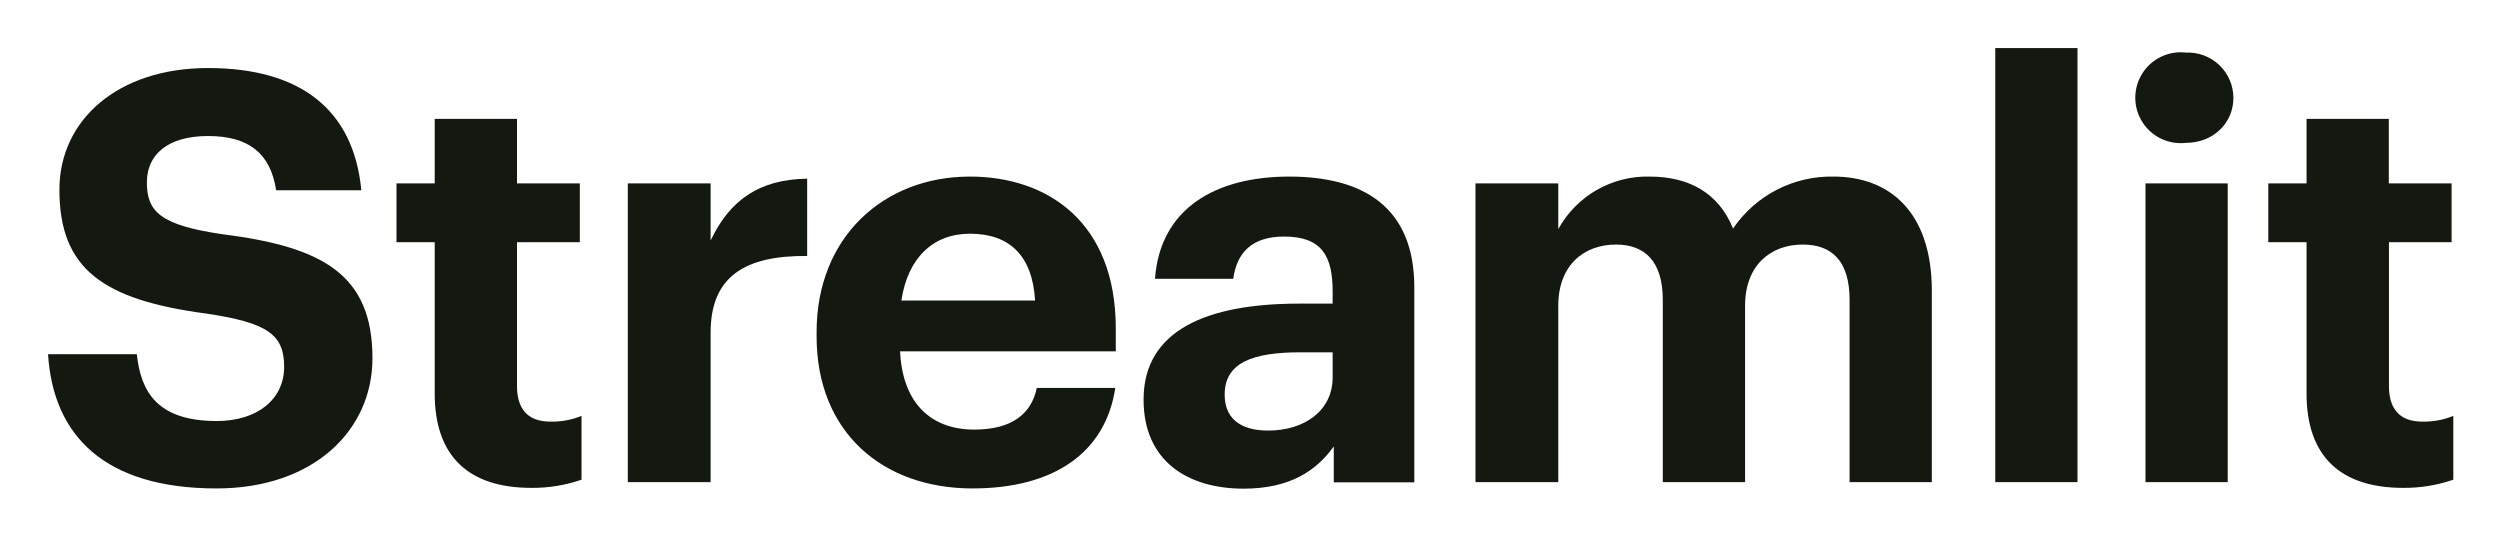
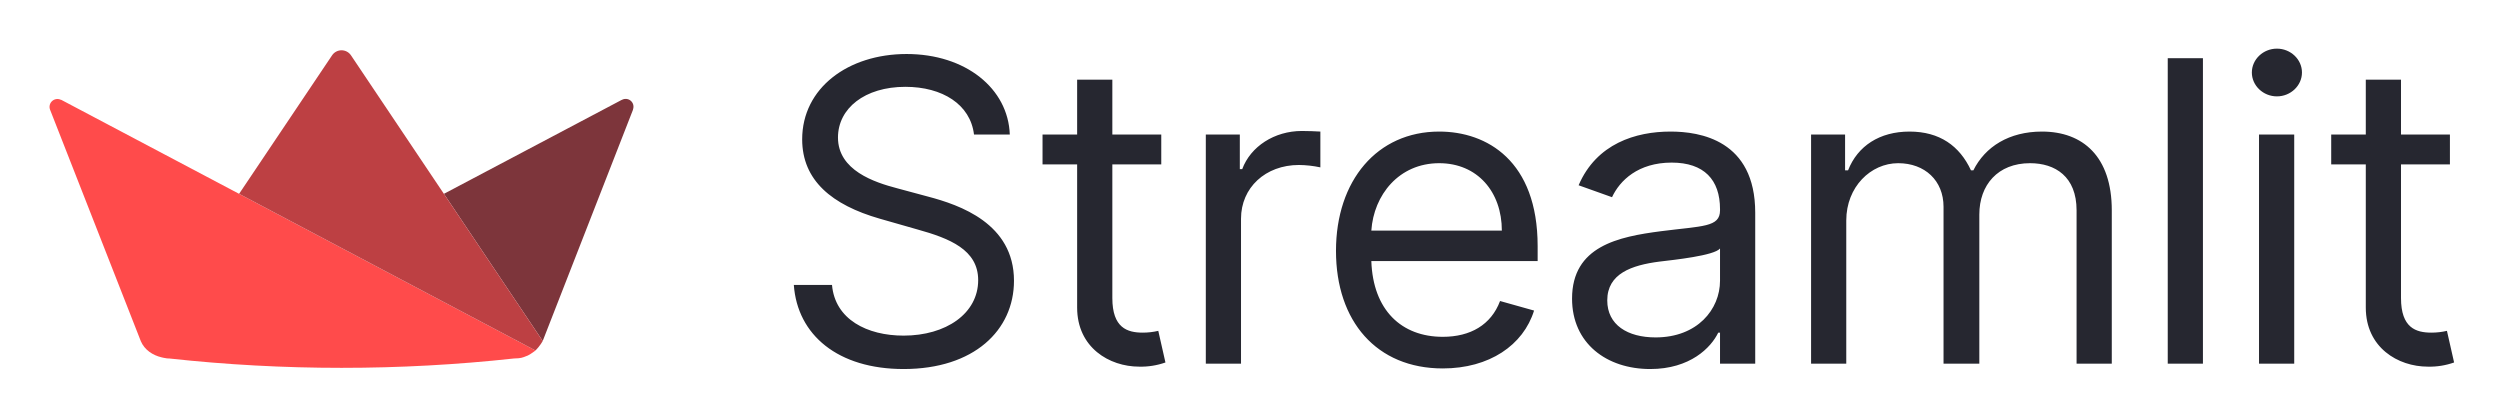
- <svg xmlns="http://www.w3.org/2000/svg" role="img" viewBox="-8.46 -8.46 440.18 94.43">
-   <g fill="#131811" fill-rule="evenodd">
-     <path d="M30.77 32.79c-11.06-1.61-13.37-4-13.37-9.16 0-4.82 3.62-8.14 10.76-8.14s11 3 12 9.55h15c-1.36-14.28-10.81-21.52-27-21.52C12.27 3.52 2 12.67 2 24.94c0 13.88 7.54 19.41 26 21.83 10.56 1.6 13.57 3.62 13.57 9.35s-4.72 9.55-11.86 9.55c-10.66 0-13.38-5.33-14.08-11.76H0c.9 14.38 10 23.63 29.67 23.63 17 0 27.45-10.16 27.45-22.93 0-14.88-8.95-19.61-26.35-21.82zm51.8 26.75V34.19h11.06V23.83H82.57V12.47H68.08v11.36h-6.73v10.36h6.73v26.65c0 11 5.94 16.6 17 16.6A26.33 26.33 0 0 0 93.93 76V64.77a13.65 13.65 0 0 1-5.53 1c-3.72 0-5.83-2.01-5.83-6.23zm34.09-25.65V23.83h-14.58v52.6h14.58V50.08c0-10 6.24-13.57 17-13.47V23c-8.55.13-13.66 3.85-17 10.89z" />
-     <path fill-rule="nonzero" d="M162.32 22.63c-15.29 0-27 10.76-27 27.35v.81c0 16.79 11.56 26.75 27.45 26.75 14.38 0 23.44-6.34 25.14-17.7h-13.82c-.91 4.42-4.23 7.34-11 7.34-7.94 0-12.67-5-13.07-13.78H188v-4c0-18.83-12.1-26.77-25.68-26.77zm-12.07 21.82c1.11-7.44 5.53-11.76 12.07-11.76 6.94 0 11 3.82 11.47 11.76zm68.29-21.82c-12.87 0-22.73 5.53-23.64 18h13.78c.61-4.53 3.22-7.44 8.95-7.44 6.64 0 8.55 3.42 8.55 9.65V45h-5.93c-16.09 0-27.36 4.62-27.36 16.89 0 11.06 8.05 15.69 17.6 15.69 8.25 0 12.88-3.22 15.89-7.44v6.33h14.18V42.14c0-14.28-9.15-19.51-22.02-19.51zM226.18 58c0 5.83-4.93 9.35-11.36 9.35-5.33 0-7.65-2.51-7.65-6.33 0-5.64 4.93-7.45 13.38-7.45h5.63z" />
-     <path d="M314.38 22.63a20.9 20.9 0 0 0-17.7 9.15c-2.51-6.24-7.74-9.15-14.68-9.15a17.86 17.86 0 0 0-16.09 9.25v-8.05h-14.58v52.6h14.58V45.36c0-7.14 4.52-10.76 10.16-10.76 5.12 0 8.24 3 8.24 9.75v32.08h14.49V45.36c0-7.14 4.52-10.76 10.15-10.76 5.23 0 8.25 3 8.25 9.75v32.08h14.48V42.74c0-13.98-7.54-20.11-17.3-20.11zM342.85 0h14.48v76.43h-14.48zm26.45 23.83h14.48v52.6H369.3zM376.44.8a8 8 0 1 0 0 15.89c4.72 0 8.34-3.41 8.34-7.94A8 8 0 0 0 376.44.8zM418 65.77c-3.72 0-5.83-2-5.83-6.23V34.19h11.03V23.83h-11.06V12.47h-14.48v11.36h-6.74v10.36h6.74v26.65c0 11 5.93 16.6 17 16.6A26.33 26.33 0 0 0 423.5 76V64.77a13.65 13.65 0 0 1-5.5 1z" />
-   </g>
+ <svg xmlns="http://www.w3.org/2000/svg" role="img" viewBox="83.30 94.30 1284.40 213.40">
+   <path fill="#ff4b4b" d="M258.73 221.683l-52.592-27.8-91.292-48.25a.497.497 0 0 0-.333-.084 4.042 4.042 0 0 0-5.5 5.084l46.517 118.642.008.025c.05.116.092.233.142.35 1.908 4.425 6.075 7.158 10.608 8.233.384.083.658.159 1.118.251a12.332 12.332 0 0 0 1.649.282c.092.009.175.009.267.017h.066c.067.008.134.008.2.017h.092a1.401 1.401 0 0 0 .183.008h.109a1.666 1.666 0 0 0 .2.008 817.717 817.717 0 0 0 177.258 0c.709 0 1.4-.033 2.067-.1.217-.025.425-.05.633-.075.025-.008.059-.008.084-.016.141-.017.283-.042.425-.067.208-.025.416-.067.625-.108a9.034 9.034 0 0 0 1.171-.353 22.45 22.45 0 0 0 2.092-.817 14.219 14.219 0 0 0 1.487-.864c.608-.383 1.187-.775 1.773-1.215a6.995 6.995 0 0 0 .61-.493l-.1-.058z" />
+   <path fill="#7d353b" d="M402.766 145.634h-.083l-91.326 48.25 50.767 75.609 46.4-118.859v-.167a4.007 4.007 0 0 0-5.758-4.833" />
+   <path fill="#bd4043" d="M263.597 122.691a5.848 5.848 0 0 0-9.667 0l-47.791 71.192 52.591 27.801 99.668 52.674c.625-.613 1.127-1.21 1.658-1.841a21.033 21.033 0 0 0 2.067-3.025l-50.767-75.609z" />
+   <path fill="#262730" d="M583.705 163.429h18.391c-.843-23.679-22.683-41.381-53.029-41.381-30.04 0-53.642 17.472-53.642 43.833 0 21.151 15.326 33.718 39.848 40.768l19.312 5.518c16.552 4.598 31.265 10.422 31.265 26.055 0 17.165-16.552 28.507-38.316 28.507-18.698 0-35.25-8.276-36.783-26.055h-19.618c1.839 25.748 22.683 43.22 56.401 43.22 36.171 0 56.708-19.924 56.708-45.366 0-29.426-27.894-38.929-44.14-43.22l-15.939-4.292c-11.649-3.065-30.347-9.195-30.347-26.054 0-15.02 13.794-26.055 34.638-26.055 19.005 0 33.412 9.042 35.251 24.522zm96.206 0h-25.135v-28.201H636.69v28.201h-17.778v15.326h17.778v73.567c0 20.537 16.553 30.346 31.879 30.346a37.656 37.656 0 0 0 13.488-2.145l-3.679-16.246a34.949 34.949 0 0 1-7.97.919c-7.969 0-15.632-2.452-15.632-17.778v-68.663h25.135zm22.888 117.707h18.085v-74.487c0-15.939 12.568-27.587 29.734-27.587a55.258 55.258 0 0 1 11.035 1.226v-18.392c-2.069-.153-6.821-.306-9.503-.306-14.1 0-26.361 7.969-30.652 19.618h-1.227v-17.779h-17.472zm121.744 2.452c23.909 0 41.381-11.955 46.899-29.733l-17.472-4.905c-4.598 12.261-15.25 18.392-29.427 18.392-21.227 0-35.864-13.717-36.707-38.929h85.445v-7.663c0-43.834-26.055-58.854-50.577-58.854-31.879 0-53.029 25.136-53.029 61.306s20.843 60.386 54.868 60.386zm-36.707-70.808c1.226-18.315 14.177-34.638 34.868-34.638 19.618 0 32.185 14.714 32.185 34.638zm143.278 71.114c20.537 0 31.266-11.035 34.944-18.698h.92v15.94h18.085v-77.552c0-37.396-28.507-41.688-43.527-41.688-17.779 0-38.01 6.131-47.206 27.588l17.166 6.13c3.985-8.582 13.411-17.778 30.653-17.778 16.629 0 24.829 8.812 24.829 23.909v.613c0 8.736-8.89 7.97-30.347 10.728-21.84 2.836-45.672 7.664-45.672 34.638 0 22.99 17.778 36.17 40.155 36.17zm2.759-16.245c-14.407 0-24.829-6.438-24.829-19.005 0-13.794 12.567-18.085 26.668-19.925 7.663-.919 28.2-3.065 31.266-6.743v16.552c0 14.714-11.649 29.121-33.105 29.121zm79.887 13.487h18.08v-73.567c0-17.242 12.57-29.427 26.67-29.427 13.72 0 23.3 8.966 23.3 22.377v80.617H1100.2v-76.632c0-15.173 9.5-26.362 26.05-26.362 12.88 0 23.91 6.821 23.91 24.216v78.778h18.09v-78.778c0-27.664-14.87-40.462-35.87-40.462-16.86 0-29.19 7.74-35.25 19.925h-1.22c-5.83-12.568-16.1-19.925-31.58-19.925-15.32 0-26.66 7.357-31.57 19.925h-1.53v-18.392h-17.47zm201.32-156.943H1197v156.943h18.08zm28.81 156.943h18.09V163.429h-18.09zm9.2-137.325c7.05 0 12.87-5.517 12.87-12.261s-5.82-12.261-12.87-12.261c-7.05 0-12.88 5.517-12.88 12.261s5.83 12.261 12.88 12.261zm88.88 19.618h-25.13v-28.201h-18.09v28.201h-17.77v15.326h17.77v73.567c0 20.537 16.56 30.346 31.88 30.346a37.627 37.627 0 0 0 13.49-2.145l-3.68-16.246a34.89 34.89 0 0 1-7.97.919c-7.97 0-15.63-2.452-15.63-17.778v-68.663h25.13z" />
</svg>
